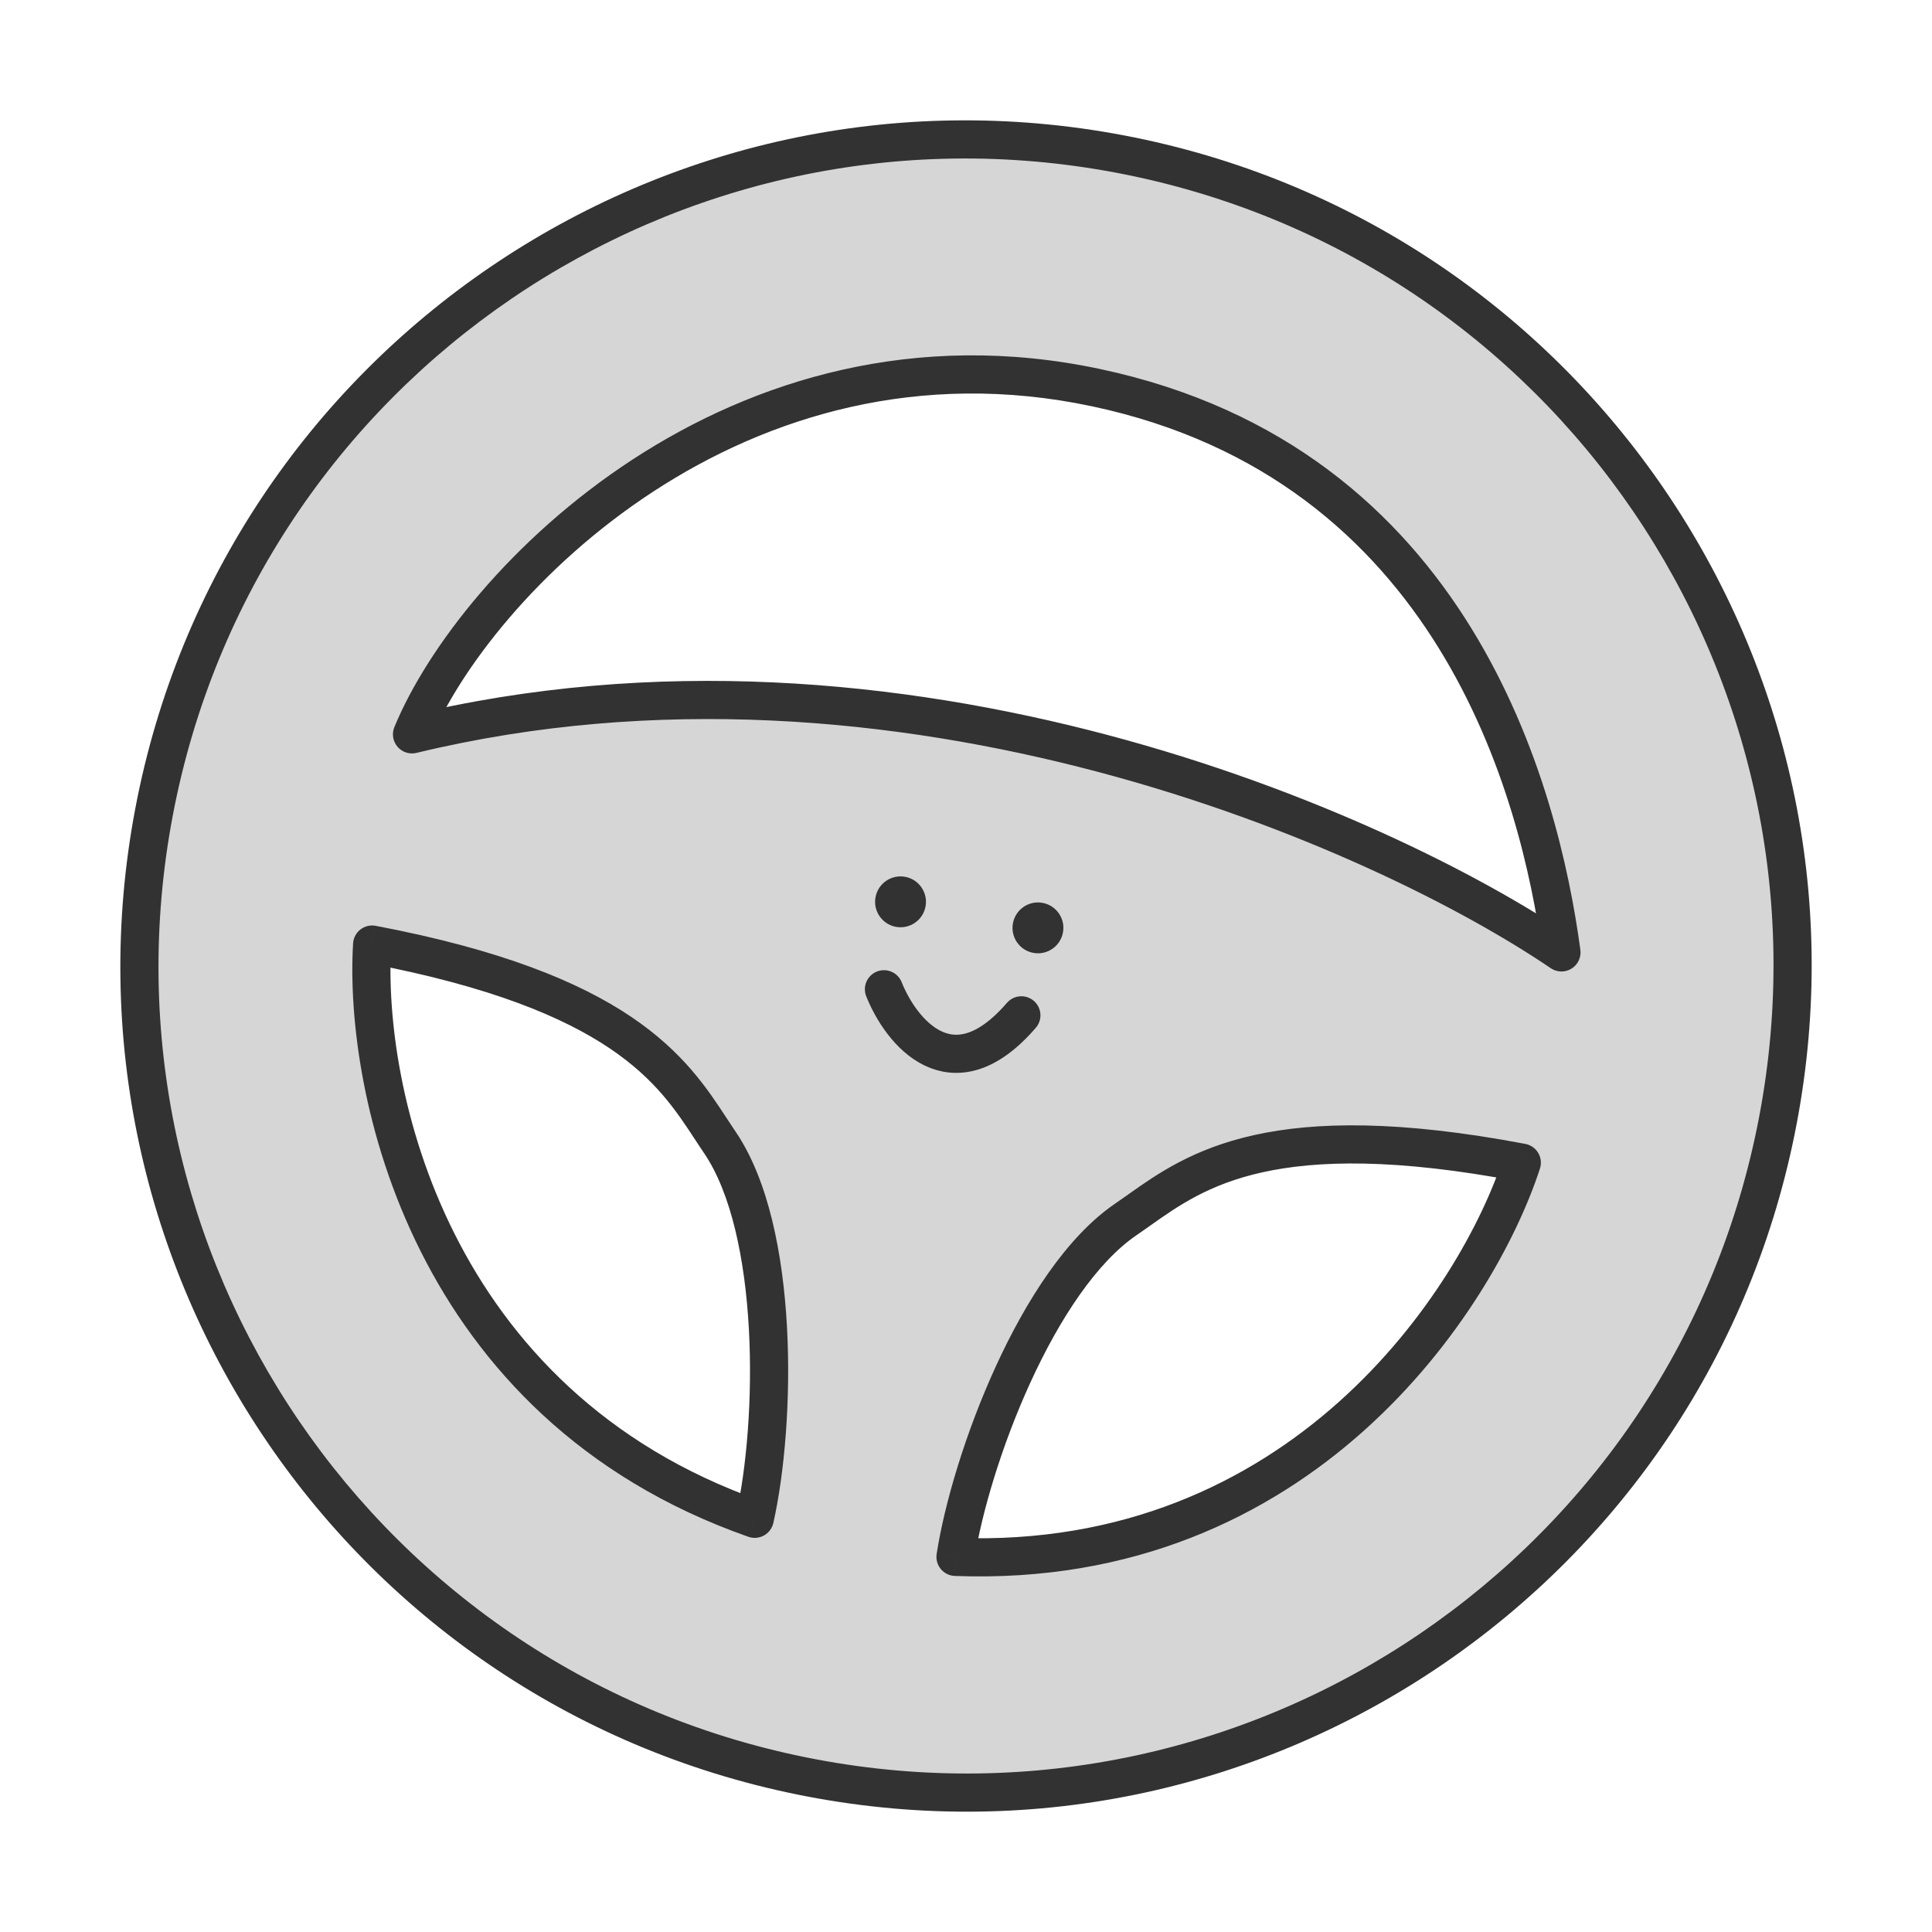
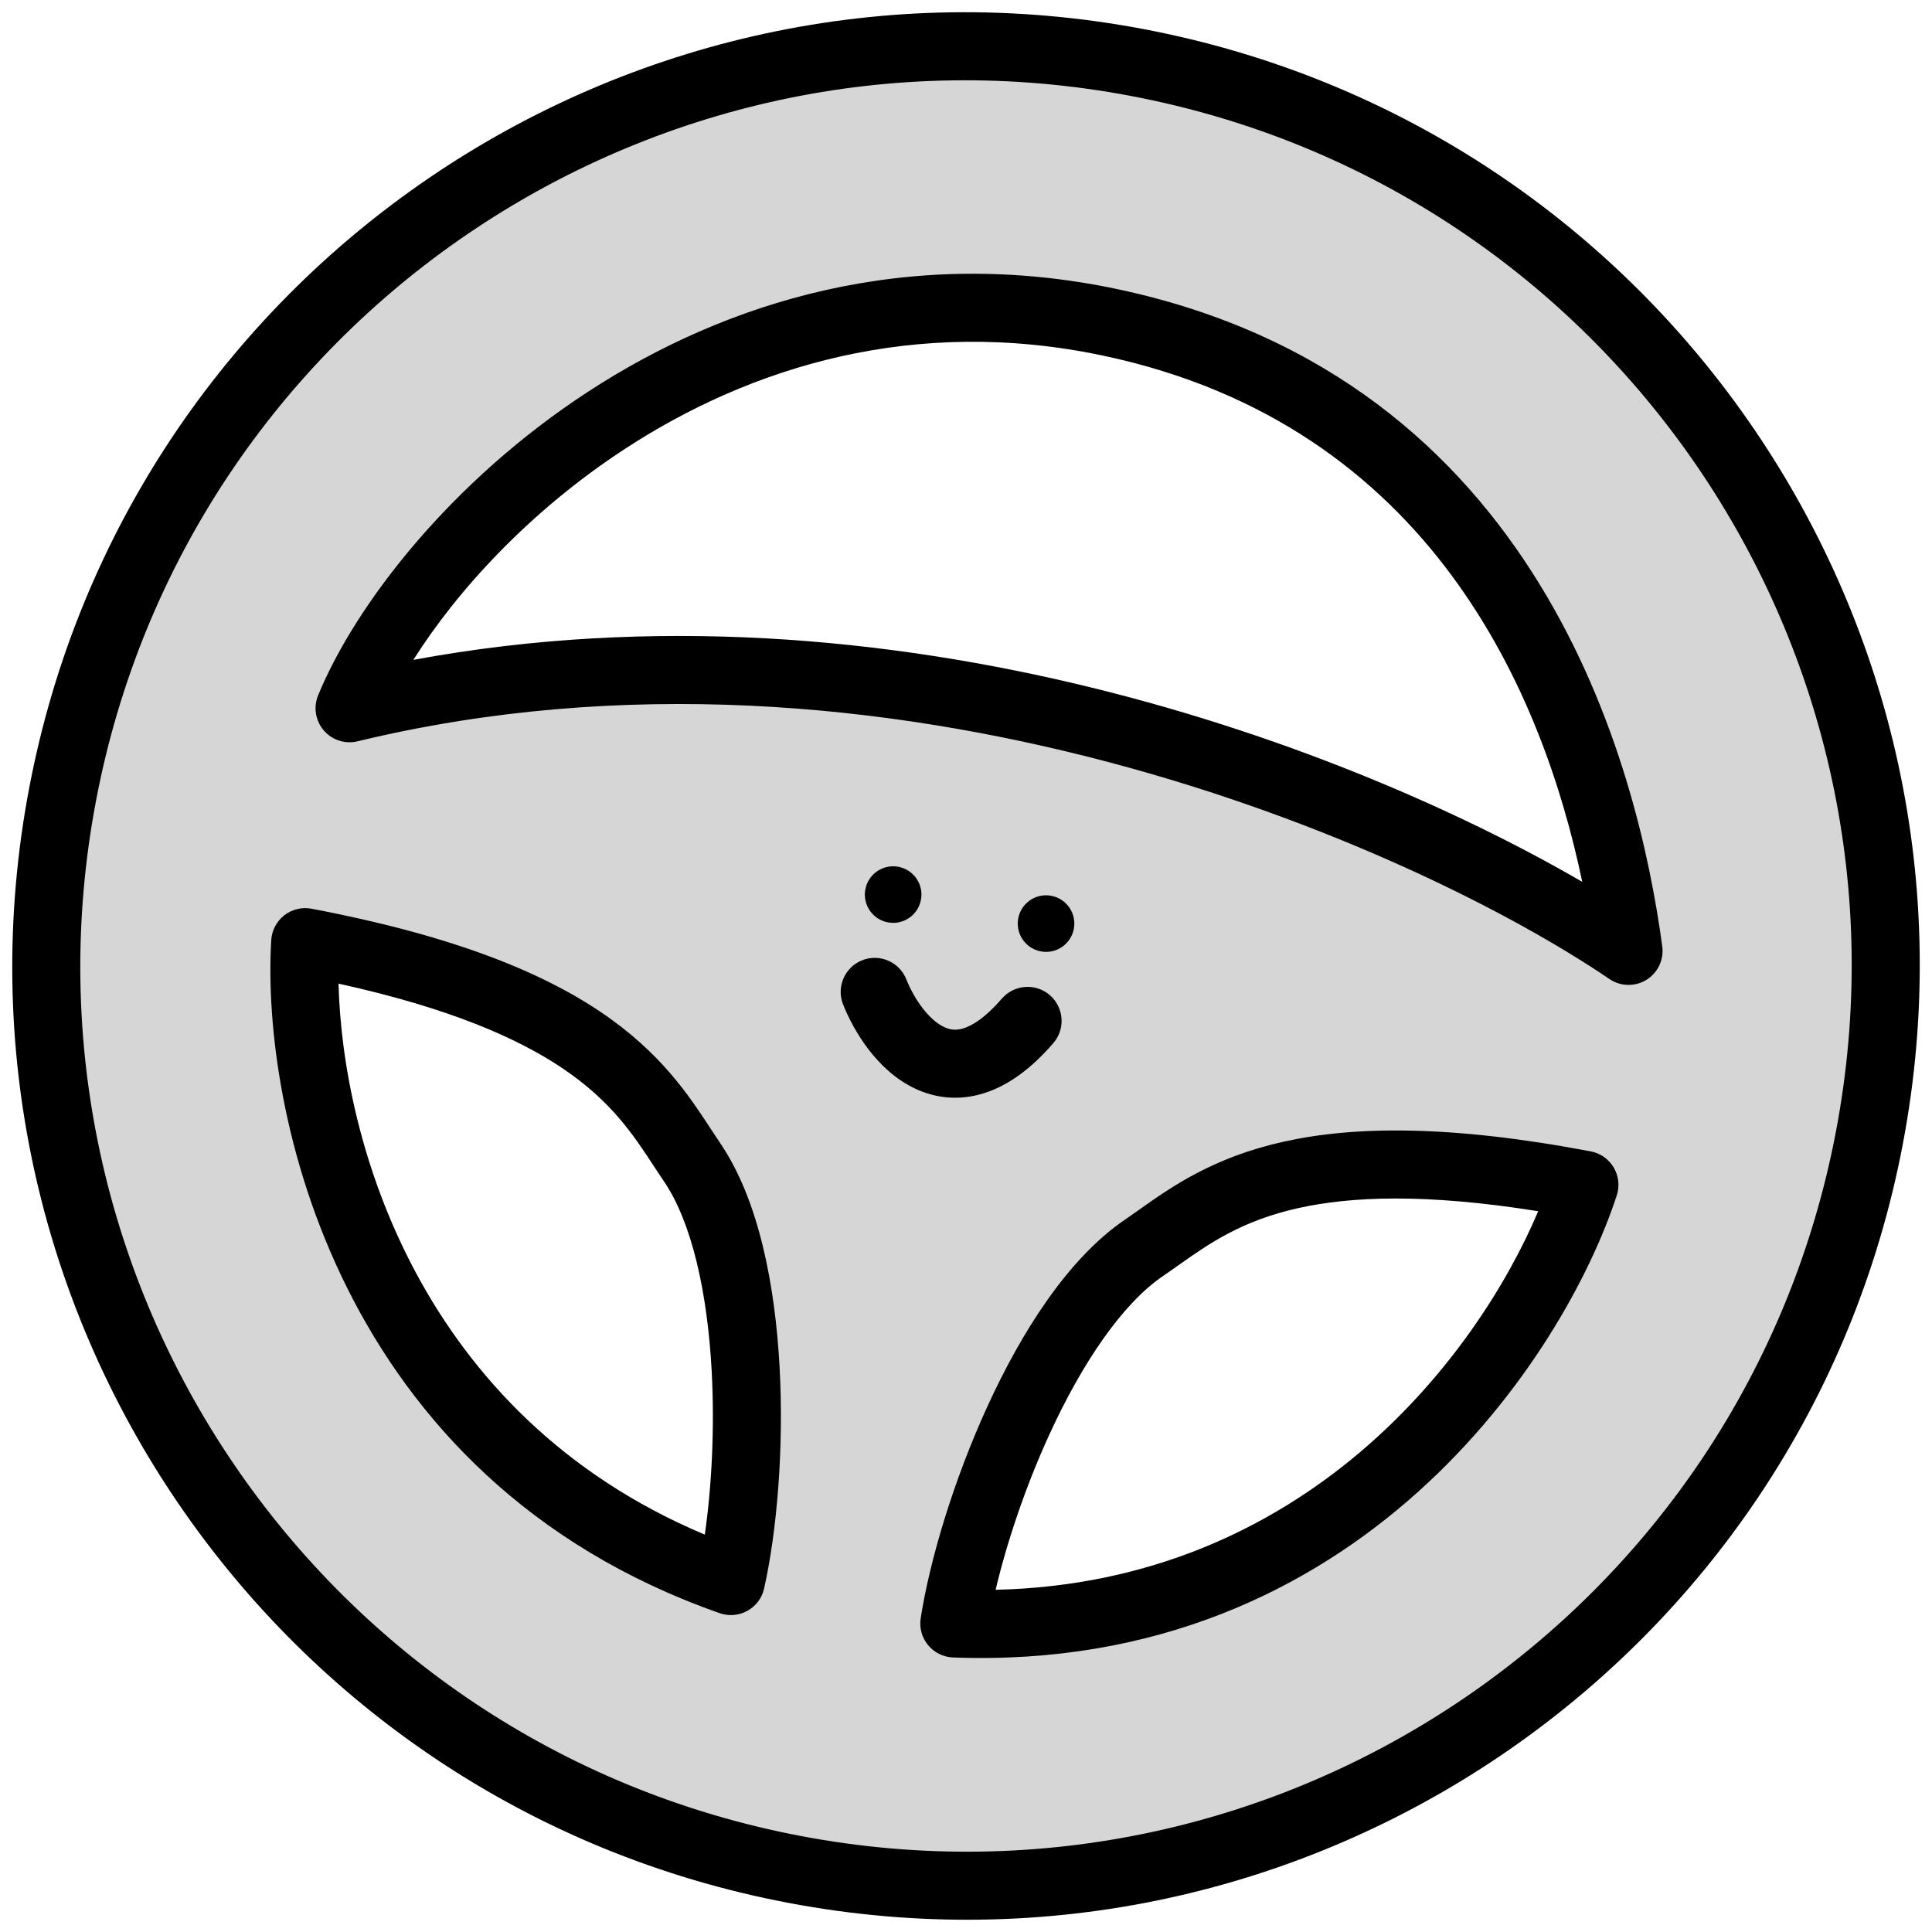
- <svg xmlns="http://www.w3.org/2000/svg" width="79" height="79" viewBox="0 0 79 79" fill="none">
-   <path d="M36.594 39.478C37.095 41.954 38.868 45.624 41.958 40.495" stroke="#323232" stroke-width="1.56" stroke-linejoin="round" />
-   <path fill-rule="evenodd" clip-rule="evenodd" d="M33.202 72.701C51.538 76.18 69.223 64.135 72.702 45.799C76.18 27.462 64.136 9.777 45.799 6.299C27.462 2.82 9.778 14.865 6.299 33.201C2.82 51.538 14.865 69.223 33.202 72.701ZM15.216 38.623C14.862 44.496 17.495 57.414 30.861 62.104C31.74 58.196 31.899 50.331 29.43 46.707C29.31 46.53 29.189 46.346 29.065 46.156L29.065 46.155C27.52 43.797 25.397 40.554 15.216 38.623ZM39.07 63.662C53.225 64.192 60.407 53.136 62.228 47.542C52.047 45.61 48.884 47.85 46.583 49.479L46.582 49.479C46.397 49.61 46.218 49.737 46.04 49.858C42.416 52.327 39.683 59.703 39.07 63.662ZM16.847 30.028C19.407 23.814 30.156 12.738 44.816 15.851C59.476 18.964 62.958 32.353 63.849 38.945C56.506 33.961 36.826 25.199 16.847 30.028Z" fill="#D6D6D6" />
-   <path d="M30.861 62.104L30.602 62.84C30.812 62.914 31.044 62.894 31.239 62.786C31.433 62.679 31.573 62.493 31.622 62.276L30.861 62.104ZM15.216 38.623L15.362 37.857C15.142 37.815 14.914 37.87 14.737 38.008C14.56 38.145 14.451 38.352 14.438 38.576L15.216 38.623ZM29.43 46.707L30.075 46.268L29.43 46.707ZM29.065 46.156L29.717 45.728C29.715 45.724 29.712 45.721 29.709 45.717L29.065 46.156ZM29.065 46.155L28.412 46.583C28.415 46.587 28.417 46.59 28.42 46.594L29.065 46.155ZM62.228 47.542L62.969 47.783C63.038 47.57 63.013 47.337 62.899 47.145C62.785 46.952 62.593 46.817 62.373 46.775L62.228 47.542ZM39.07 63.662L38.3 63.542C38.266 63.763 38.327 63.986 38.469 64.158C38.611 64.33 38.819 64.433 39.041 64.441L39.07 63.662ZM46.583 49.479L47.032 50.116L47.033 50.115L46.583 49.479ZM46.582 49.479L46.133 48.842L46.132 48.843L46.582 49.479ZM46.04 49.858L45.601 49.214L46.04 49.858ZM16.847 30.028L16.126 29.731C16.014 30.002 16.064 30.313 16.255 30.536C16.445 30.759 16.745 30.855 17.03 30.786L16.847 30.028ZM63.849 38.945L63.411 39.59C63.665 39.763 63.998 39.77 64.259 39.608C64.521 39.446 64.663 39.146 64.622 38.841L63.849 38.945ZM71.935 45.653C68.537 63.567 51.26 75.334 33.347 71.935L33.056 73.468C51.816 77.027 69.909 64.704 73.468 45.944L71.935 45.653ZM45.654 7.065C63.567 10.463 75.334 27.74 71.935 45.653L73.468 45.944C77.027 27.184 64.704 9.092 45.944 5.533L45.654 7.065ZM7.065 33.347C10.463 15.433 27.74 3.667 45.654 7.065L45.944 5.533C27.185 1.974 9.092 14.296 5.533 33.056L7.065 33.347ZM33.347 71.935C15.434 68.537 3.667 51.26 7.065 33.347L5.533 33.056C1.974 51.816 14.296 69.909 33.056 73.468L33.347 71.935ZM31.119 61.368C18.218 56.841 15.651 44.365 15.995 38.67L14.438 38.576C14.073 44.627 16.771 57.986 30.602 62.84L31.119 61.368ZM28.786 47.146C29.895 48.775 30.465 51.467 30.622 54.342C30.778 57.188 30.522 60.058 30.1 61.933L31.622 62.276C32.079 60.242 32.342 57.226 32.18 54.257C32.019 51.316 31.434 48.263 30.075 46.268L28.786 47.146ZM28.412 46.583C28.536 46.772 28.66 46.962 28.786 47.146L30.075 46.268C29.959 46.097 29.842 45.919 29.717 45.728L28.412 46.583ZM28.42 46.594L28.42 46.595L29.709 45.717L29.709 45.716L28.42 46.594ZM15.071 39.389C20.098 40.343 23.063 41.607 24.943 42.875C26.805 44.132 27.652 45.422 28.412 46.583L29.717 45.728C28.933 44.53 27.946 43.02 25.815 41.582C23.702 40.157 20.515 38.834 15.362 37.857L15.071 39.389ZM61.486 47.3C59.72 52.725 52.762 63.395 39.1 62.883L39.041 64.441C53.689 64.99 61.093 53.547 62.969 47.783L61.486 47.3ZM47.033 50.115C48.166 49.314 49.427 48.423 51.619 47.936C53.833 47.445 57.055 47.354 62.082 48.308L62.373 46.775C57.219 45.798 53.77 45.861 51.281 46.414C48.772 46.971 47.301 48.015 46.132 48.842L47.033 50.115ZM47.032 50.117L47.032 50.116L46.134 48.841L46.133 48.842L47.032 50.117ZM46.479 50.503C46.663 50.377 46.849 50.246 47.033 50.116L46.132 48.843C45.946 48.974 45.772 49.097 45.601 49.214L46.479 50.503ZM39.841 63.781C40.135 61.882 40.948 59.117 42.135 56.526C43.334 53.908 44.85 51.612 46.479 50.503L45.601 49.214C43.606 50.572 41.944 53.199 40.717 55.876C39.478 58.58 38.618 61.483 38.3 63.542L39.841 63.781ZM44.978 15.088C37.407 13.481 30.845 15.542 25.868 18.789C20.912 22.022 17.473 26.462 16.126 29.731L17.568 30.326C18.781 27.381 21.997 23.176 26.72 20.095C31.422 17.029 37.565 15.109 44.654 16.614L44.978 15.088ZM64.622 38.841C63.725 32.2 60.167 18.313 44.978 15.088L44.654 16.614C58.784 19.614 62.192 32.506 63.076 39.05L64.622 38.841ZM17.03 30.786C36.716 26.028 56.169 34.674 63.411 39.59L64.287 38.3C56.844 33.247 36.937 24.37 16.664 29.27L17.03 30.786Z" fill="#323232" />
-   <circle cx="36.823" cy="36.876" r="1.04" transform="rotate(10.742 36.8234 36.8755)" fill="#323232" />
-   <circle cx="42.442" cy="37.941" r="1.04" transform="rotate(10.742 42.442 37.9415)" fill="#323232" />
-   <path d="M36.145 40.451C36.834 42.179 38.921 44.811 41.764 41.517" stroke="#323232" stroke-width="1.56" stroke-linecap="round" stroke-linejoin="round" />
+ <svg xmlns="http://www.w3.org/2000/svg" width="71" height="71" viewBox="0 0 71 71" fill="none">
+   <path fill-rule="evenodd" clip-rule="evenodd" d="M29.201 68.701C47.538 72.18 65.223 60.135 68.701 41.798C72.18 23.462 60.135 5.777 41.799 2.299C23.462 -1.18 5.777 10.865 2.299 29.201C-1.18 47.538 10.865 65.222 29.201 68.701ZM11.216 34.623C10.862 40.495 13.495 53.413 26.86 58.104C27.74 54.196 27.899 46.331 25.43 42.707C25.309 42.529 25.189 42.345 25.064 42.155C23.52 39.797 21.397 36.554 11.216 34.623ZM35.07 59.661C49.225 60.192 56.406 49.136 58.227 43.541C48.047 41.61 44.884 43.849 42.583 45.478C42.397 45.61 42.217 45.737 42.04 45.858C38.416 48.326 35.683 55.703 35.07 59.661ZM12.847 26.028C15.407 19.814 26.156 8.738 40.816 11.851C55.475 14.963 58.958 28.353 59.849 34.945C52.506 29.96 32.826 21.199 12.847 26.028Z" fill="#D6D6D6" />
+   <path fill-rule="evenodd" clip-rule="evenodd" d="M41.566 3.527C23.907 0.177 6.877 11.776 3.527 29.434C0.177 47.093 11.776 64.123 29.434 67.473C47.093 70.823 64.123 59.224 67.473 41.566C70.823 23.907 59.224 6.877 41.566 3.527ZM1.071 28.968C4.678 9.953 23.017 -2.537 42.032 1.07C61.047 4.678 73.537 23.017 69.93 42.032C66.322 61.046 47.983 73.537 28.968 69.929C9.954 66.322 -2.537 47.983 1.071 28.968ZM21.611 14.395C26.671 11.094 33.359 8.99 41.075 10.628C56.584 13.921 60.186 28.108 61.087 34.778C61.153 35.266 60.926 35.748 60.507 36.008C60.087 36.267 59.554 36.256 59.147 35.979C51.965 31.104 32.649 22.527 13.14 27.243C12.684 27.354 12.203 27.198 11.898 26.842C11.592 26.485 11.512 25.986 11.691 25.552C13.078 22.185 16.584 17.674 21.611 14.395ZM15.191 24.25C32.812 20.984 49.74 27.519 58.146 32.407C56.722 25.592 52.635 15.638 40.556 13.073C33.612 11.599 27.595 13.476 22.977 16.489C19.447 18.791 16.784 21.725 15.191 24.25ZM10.448 33.636C10.732 33.416 11.096 33.328 11.449 33.395C16.641 34.38 19.894 35.719 22.078 37.192C24.283 38.68 25.312 40.252 26.103 41.459L26.11 41.47C26.236 41.662 26.35 41.837 26.463 42.003C27.898 44.109 28.487 47.27 28.649 50.231C28.813 53.238 28.548 56.298 28.08 58.379C28.002 58.727 27.778 59.025 27.466 59.197C27.154 59.37 26.783 59.402 26.447 59.283C12.335 54.331 9.597 40.705 9.968 34.547C9.99 34.189 10.165 33.857 10.448 33.636ZM12.441 36.148C12.586 41.932 15.413 51.989 25.901 56.396C26.149 54.681 26.27 52.519 26.153 50.367C25.997 47.512 25.431 44.929 24.397 43.41C24.27 43.223 24.144 43.031 24.021 42.844L24.019 42.84C23.266 41.691 22.461 40.466 20.68 39.265C19.054 38.168 16.55 37.051 12.441 36.148ZM47.721 44.395C45.624 44.861 44.426 45.705 43.305 46.499L43.303 46.5L43.301 46.501C43.119 46.63 42.931 46.764 42.744 46.891C41.225 47.925 39.753 50.122 38.562 52.721C37.665 54.68 36.986 56.737 36.589 58.424C47.962 58.163 54.275 49.841 56.528 44.512C52.374 43.847 49.635 43.97 47.721 44.395ZM47.179 41.955C49.751 41.383 53.269 41.328 58.46 42.313C58.813 42.38 59.12 42.596 59.303 42.905C59.486 43.214 59.527 43.587 59.416 43.928C57.506 49.794 49.969 61.471 35.023 60.911C34.667 60.897 34.333 60.732 34.106 60.457C33.879 60.182 33.78 59.823 33.835 59.47C34.161 57.362 35.035 54.418 36.289 51.68C37.524 48.984 39.231 46.259 41.337 44.825C41.503 44.712 41.673 44.591 41.86 44.459L41.862 44.457L41.871 44.451C43.049 43.617 44.582 42.531 47.179 41.955Z" fill="black" />
+   <path d="M33.844 33.069C33.737 33.633 33.193 34.004 32.629 33.897C32.065 33.79 31.694 33.246 31.801 32.681C31.908 32.117 32.453 31.747 33.017 31.854C33.581 31.961 33.952 32.505 33.844 33.069Z" fill="black" />
+   <path d="M39.463 34.135C39.356 34.699 38.812 35.07 38.248 34.963C37.684 34.856 37.313 34.312 37.42 33.747C37.527 33.183 38.071 32.813 38.635 32.92C39.2 33.027 39.57 33.571 39.463 34.135Z" fill="black" />
+   <path fill-rule="evenodd" clip-rule="evenodd" d="M38.58 36.57C39.102 37.021 39.161 37.811 38.71 38.333C37.904 39.267 37.056 39.895 36.156 40.176C35.223 40.468 34.348 40.351 33.605 39.994C32.224 39.331 31.372 37.89 30.983 36.913C30.728 36.272 31.041 35.545 31.682 35.29C32.323 35.034 33.05 35.347 33.306 35.988C33.605 36.739 34.142 37.479 34.687 37.74C34.907 37.846 35.13 37.877 35.41 37.79C35.722 37.692 36.201 37.414 36.817 36.7C37.268 36.178 38.057 36.119 38.58 36.57Z" fill="black" />
</svg>
